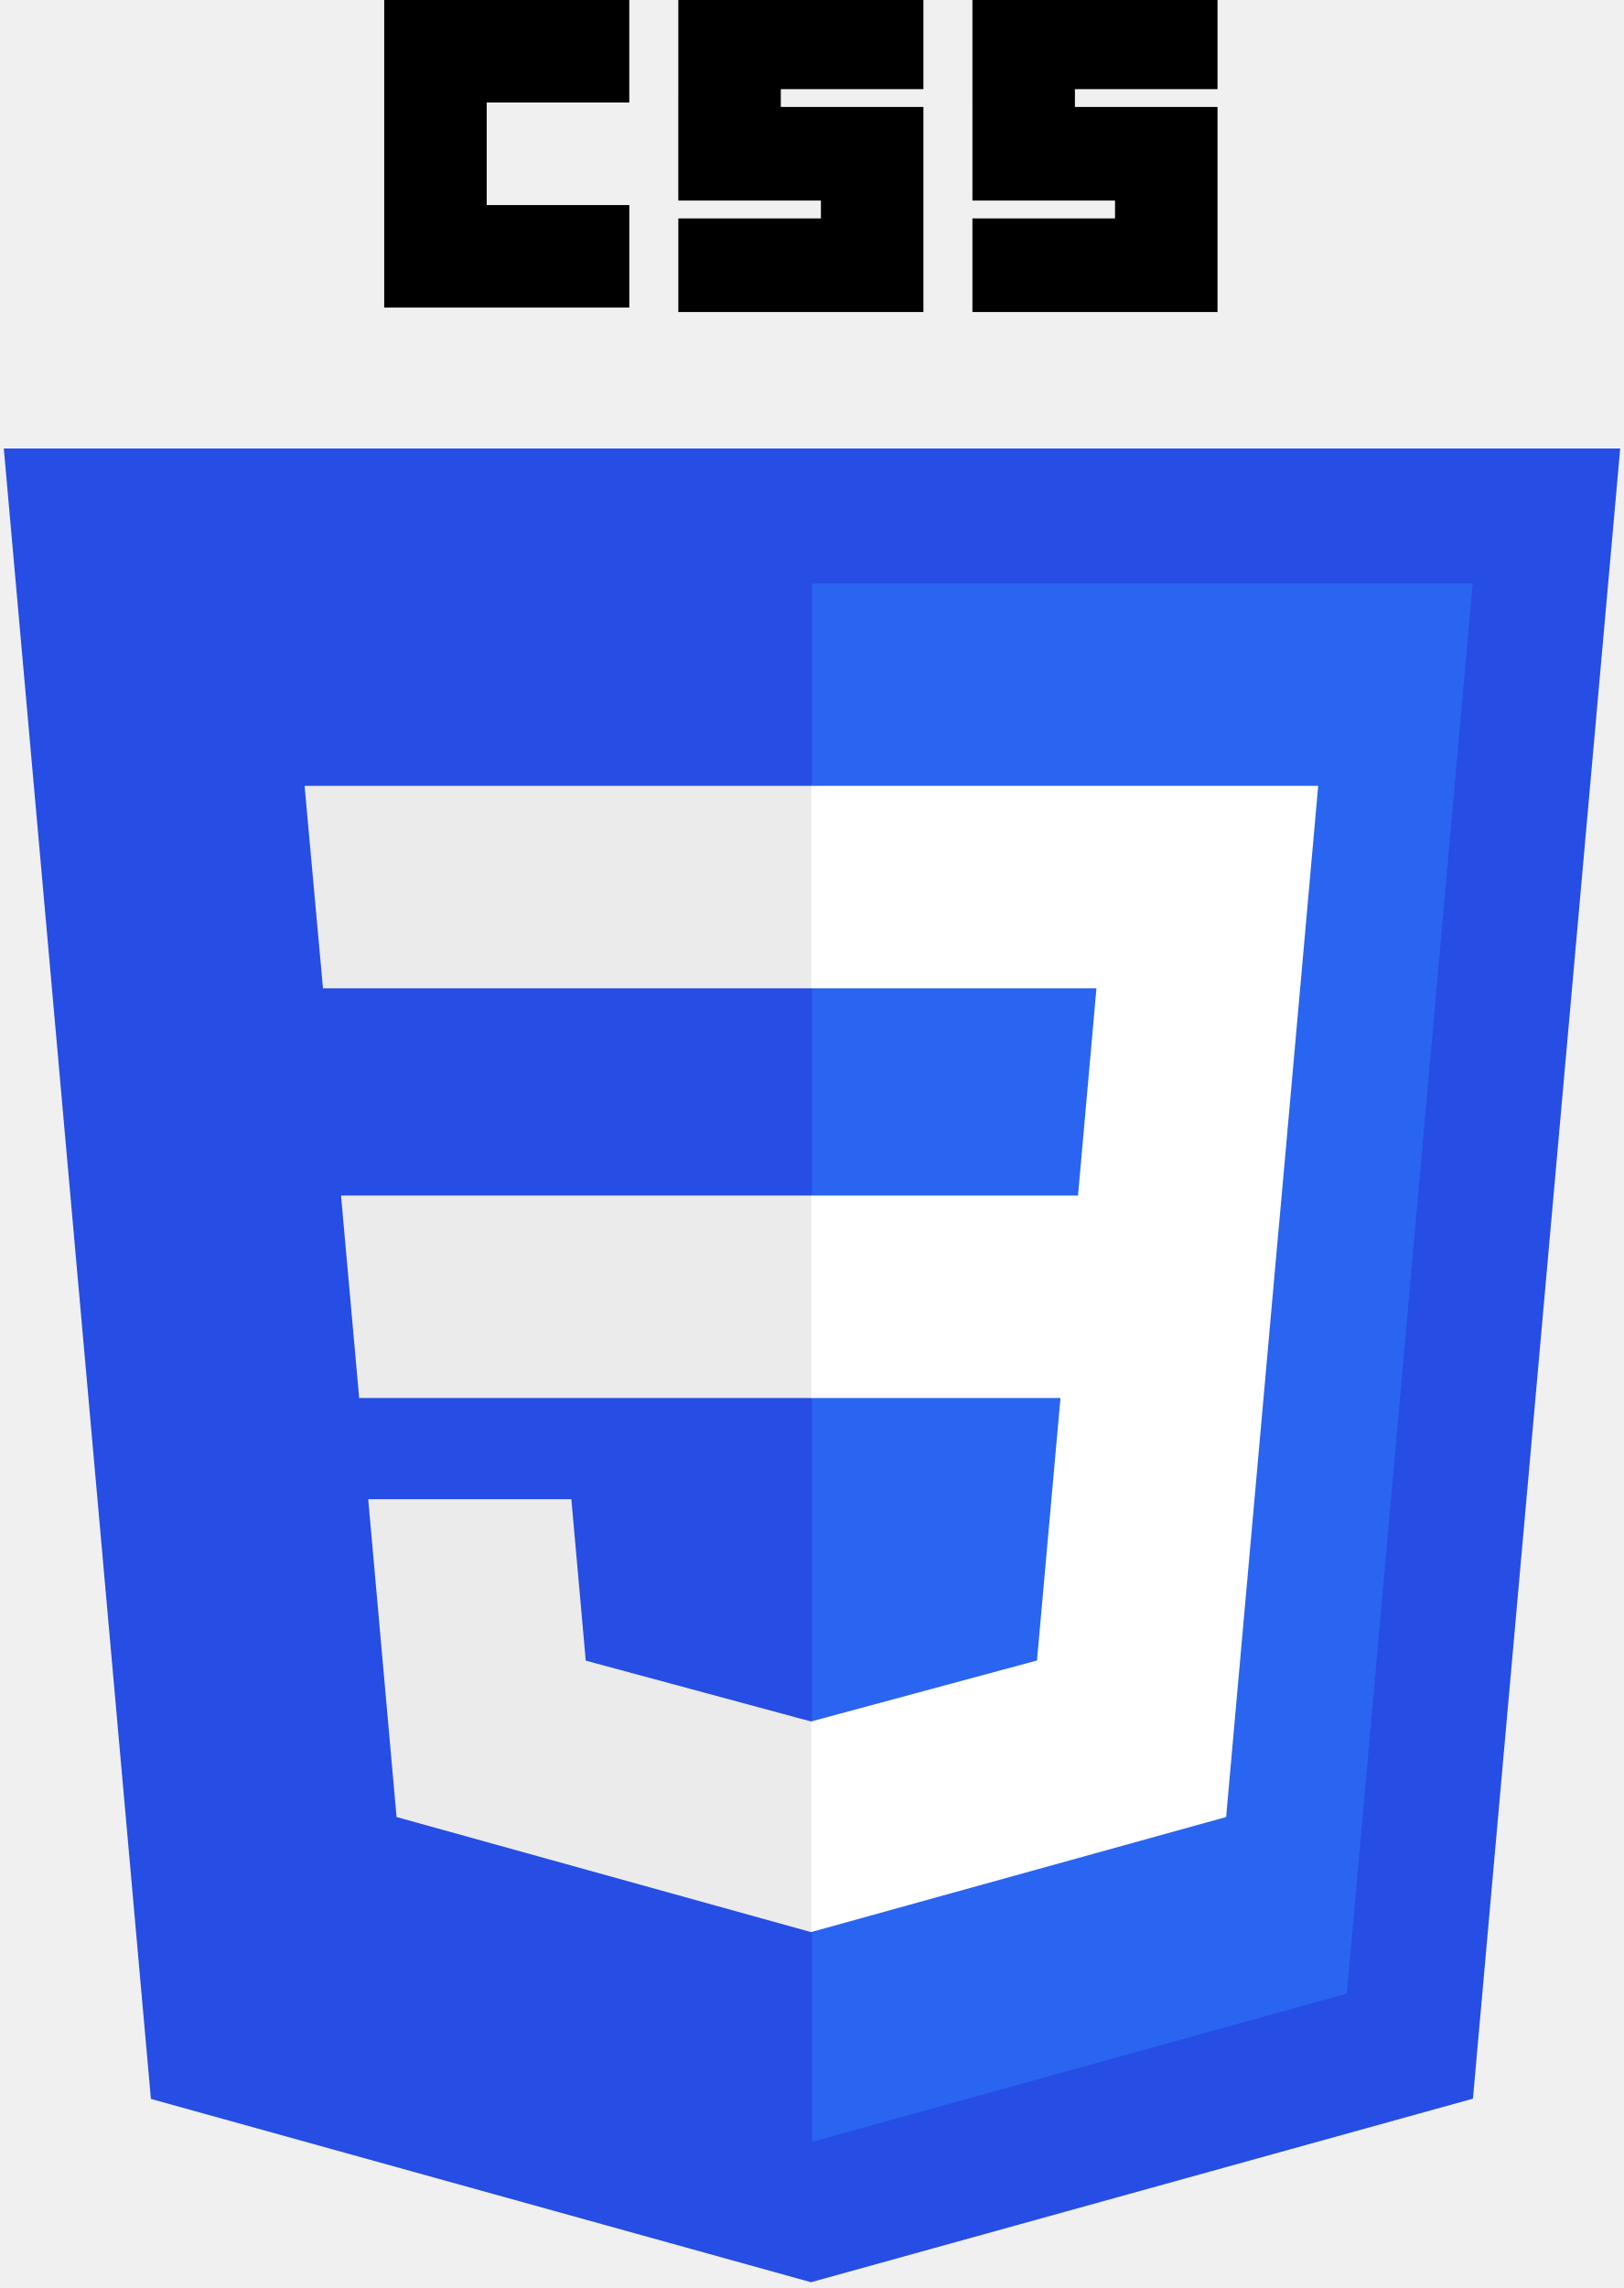
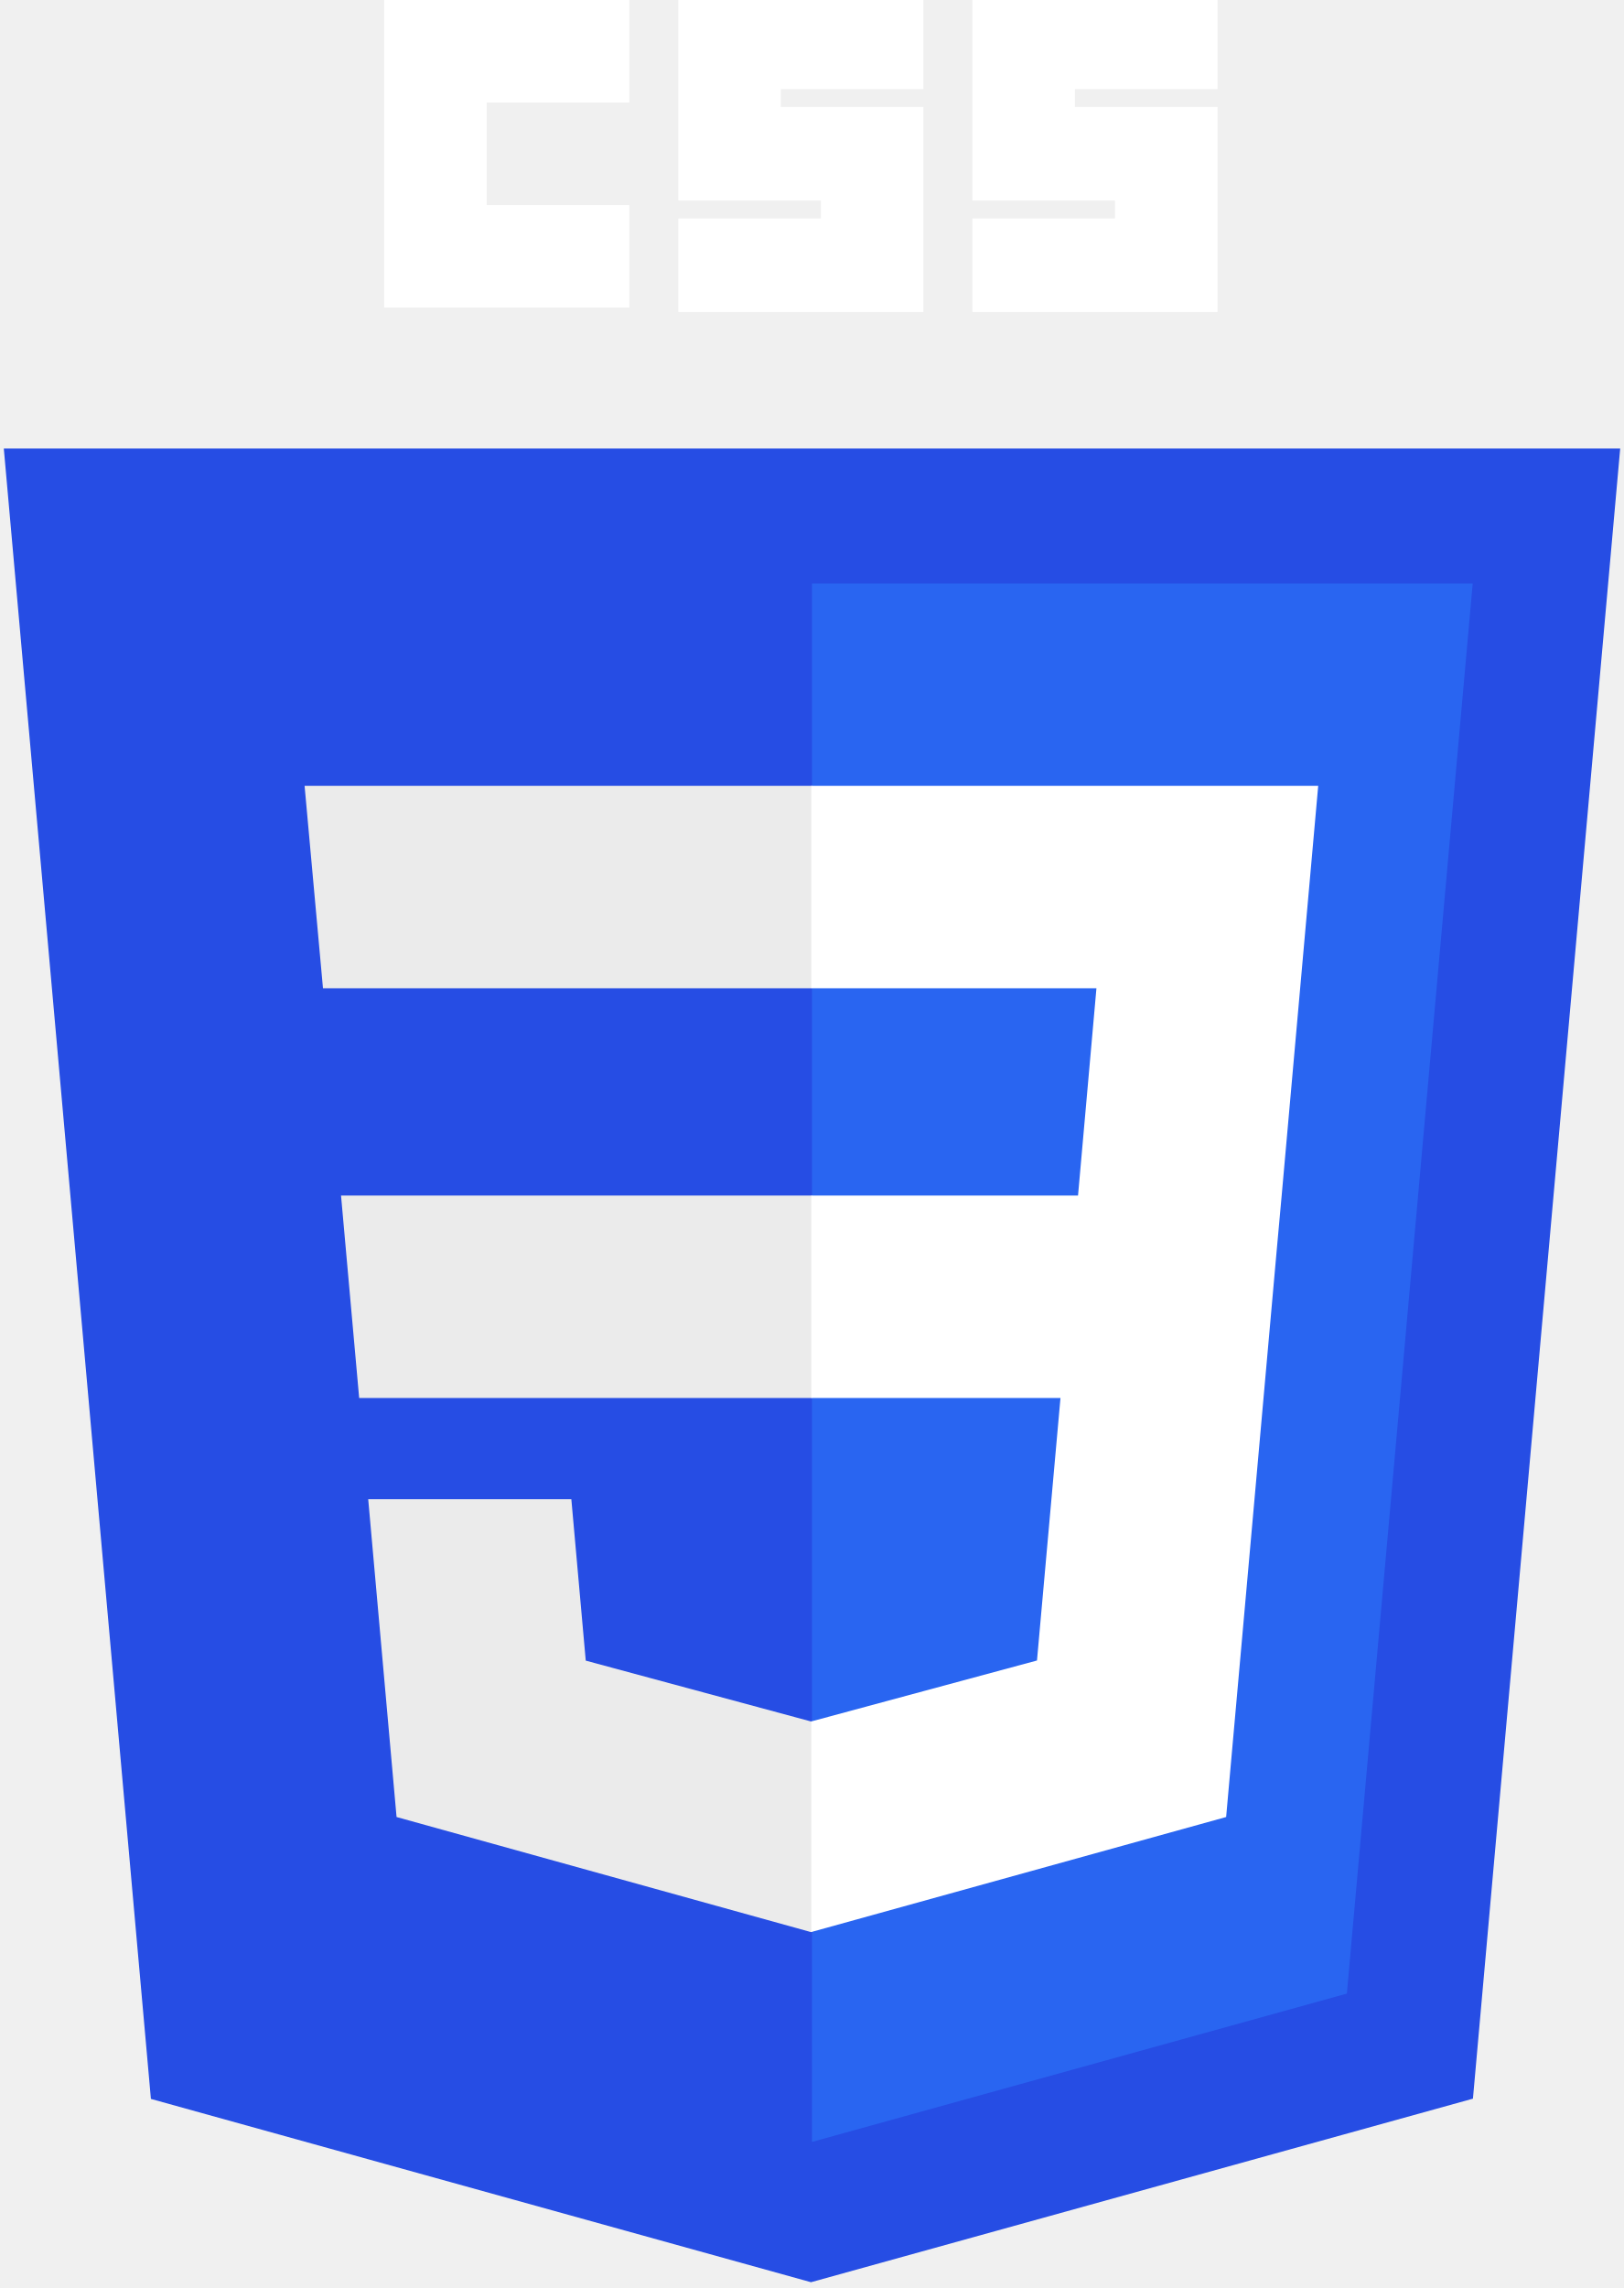
<svg xmlns="http://www.w3.org/2000/svg" width="0.71em" height="1em" viewBox="0 0 256 361">
  <path fill="#264de4" d="M127.844 360.088L23.662 331.166L.445 70.766h255.11l-23.241 260.36z" />
  <path fill="#2965f1" d="m212.417 314.547l19.86-222.49H128V337.95z" />
  <path fill="#ebebeb" d="m53.669 188.636l2.862 31.937H128v-31.937zm-5.752-64.641l2.903 31.937H128v-31.937zM128 271.58l-.14.037l-35.568-9.604l-2.274-25.471h-32.06l4.474 50.146l65.421 18.16l.147-.04z" />
-   <path d="M60.484 0h38.68v16.176H76.66v16.176h22.506v16.175H60.484zm46.417 0h38.681v14.066h-22.505v2.813h22.505v32.352h-38.68V34.46h22.505v-2.813H106.9zm46.418 0H192v14.066h-22.505v2.813H192v32.352h-38.681V34.46h22.505v-2.813H153.32z" />
+   <path fill="#fff" d="M60.484 0h38.68v16.176H76.66v16.176h22.506v16.175H60.484zm46.417 0h38.681v14.066h-22.505v2.813h22.505v32.352h-38.68V34.46h22.505v-2.813H106.9zm46.418 0H192v14.066h-22.505v2.813H192v32.352h-38.681V34.46h22.505v-2.813H153.32z" />
  <path fill="#fff" d="m202.127 188.636l5.765-64.641H127.89v31.937h45.002l-2.906 32.704H127.89v31.937h39.327l-3.708 41.42l-35.62 9.614v33.226l65.473-18.145l.48-5.396l7.506-84.08z" />
</svg>
